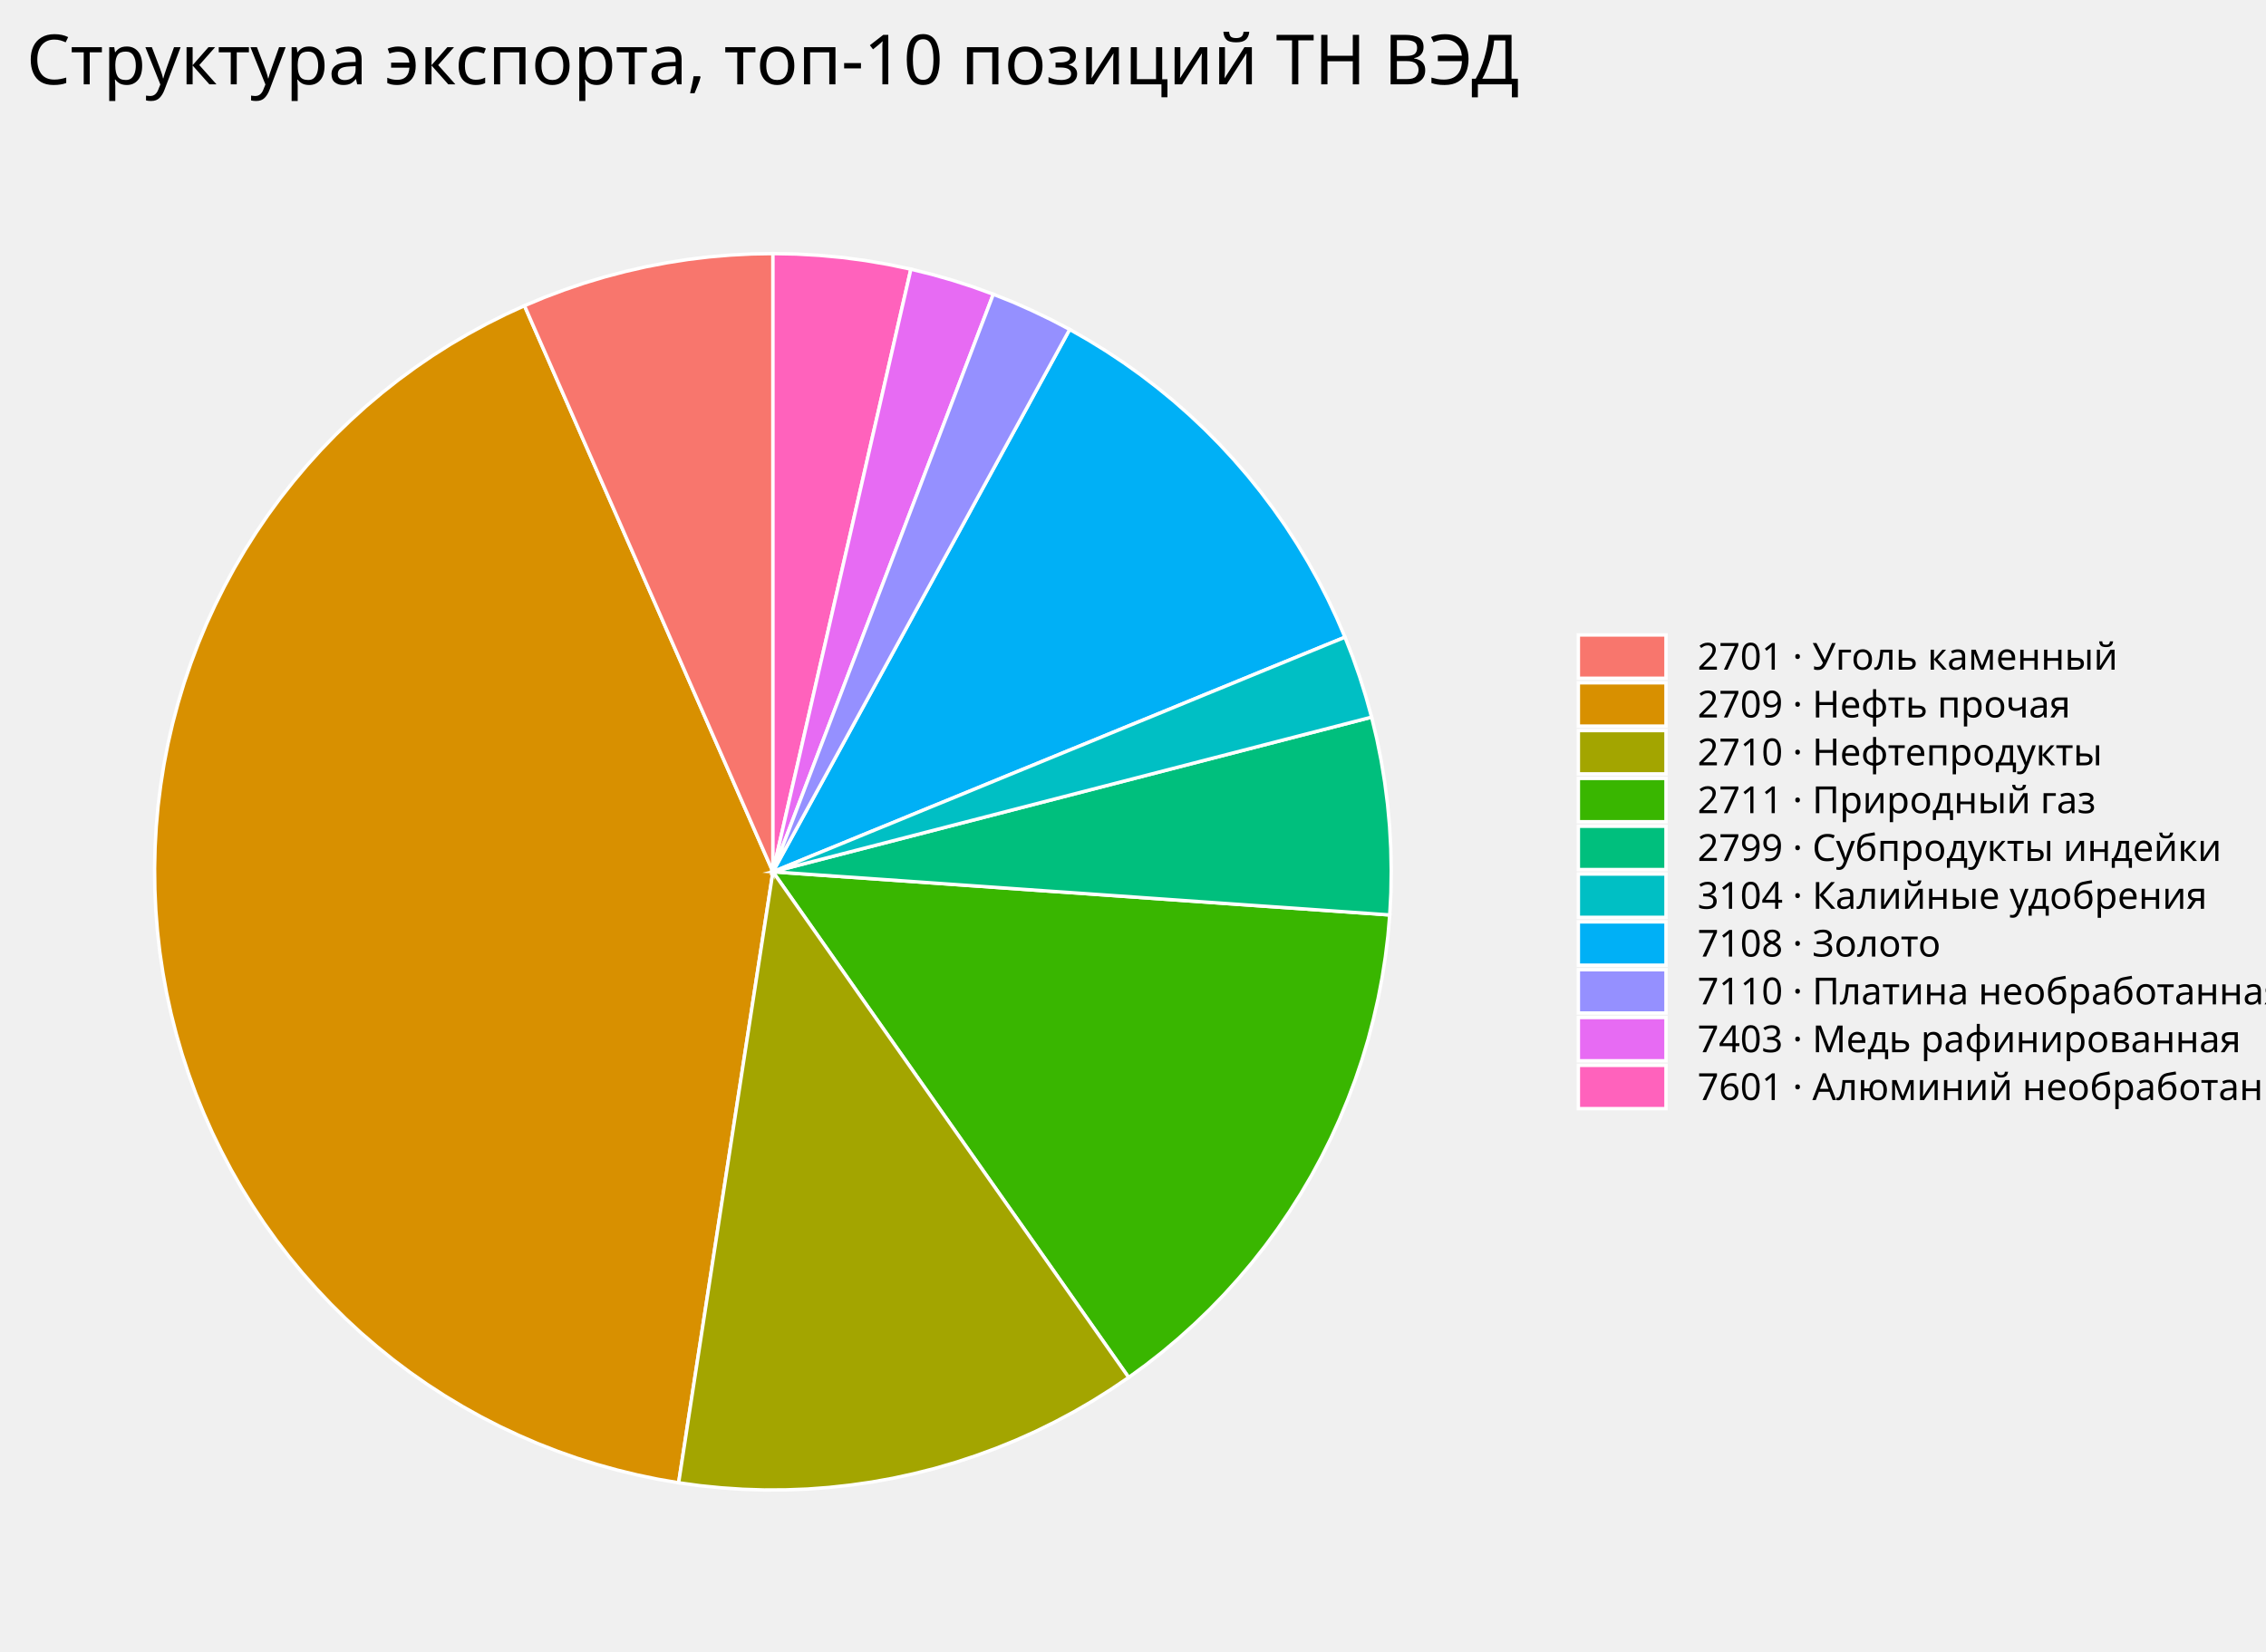
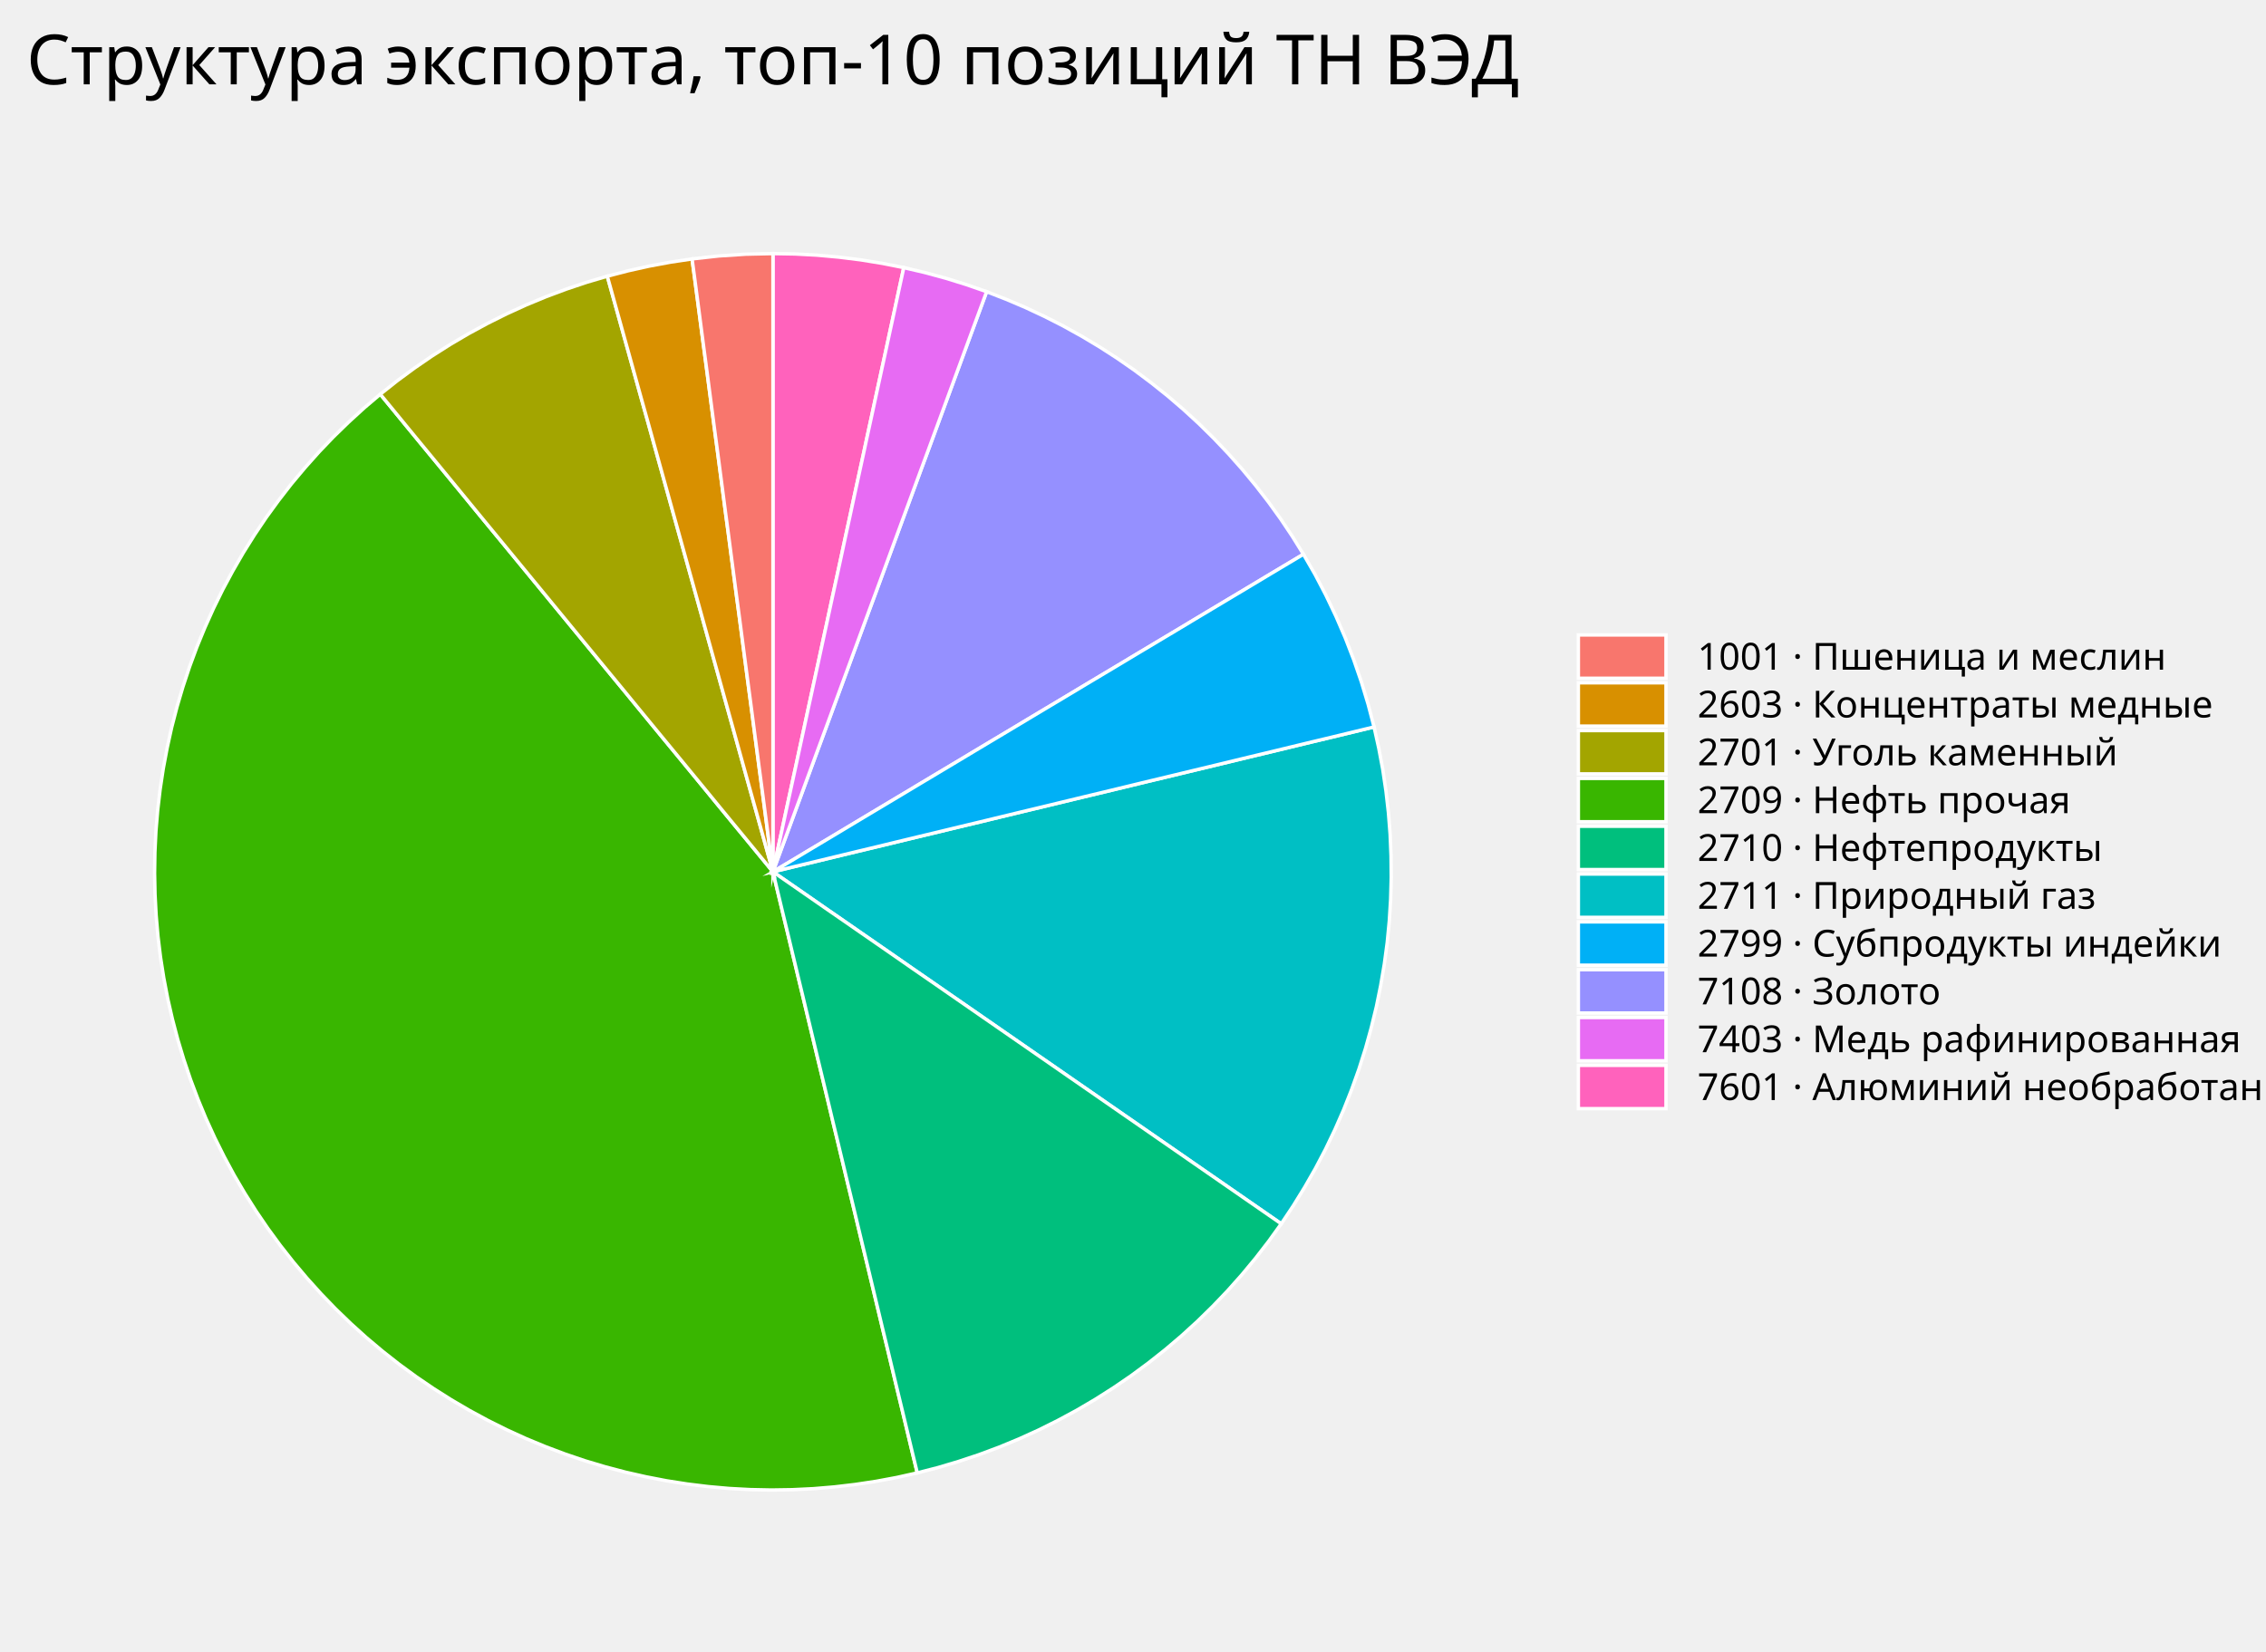
<svg xmlns="http://www.w3.org/2000/svg" width="424.80pt" height="309.60pt" viewBox="0 0 424.80 309.60">
  <g class="svglite">
    <defs>
      <style type="text/css">
    .svglite line, .svglite polyline, .svglite polygon, .svglite path, .svglite rect, .svglite circle {
      fill: none;
      stroke: #000000;
      stroke-linecap: round;
      stroke-linejoin: round;
      stroke-miterlimit: 10.00;
    }
    .svglite text {
      white-space: pre;
    }
    .svglite g.glyphgroup path {
      fill: inherit;
      stroke: none;
    }
  </style>
    </defs>
    <rect width="100%" height="100%" style="stroke: none; fill: none;" />
    <defs>
      <clipPath id="cpMC4wMHw0MjQuODB8MC4wMHwzMDkuNjA=">
        <rect x="0.00" y="0.00" width="424.80" height="309.60" />
      </clipPath>
    </defs>
    <g clip-path="url(#cpMC4wMHw0MjQuODB8MC4wMHwzMDkuNjA=)">
</g>
    <defs>
      <clipPath id="cpMC4wMHw0MjQuODB8MS4yM3wzMDguMzc=">
        <rect x="0.00" y="1.23" width="424.80" height="307.13" />
      </clipPath>
    </defs>
    <g clip-path="url(#cpMC4wMHw0MjQuODB8MS4yM3wzMDguMzc=)">
      <rect x="-0" y="1.23" width="424.80" height="307.13" style="stroke-width: 0.00; stroke: none;" />
    </g>
    <g clip-path="url(#cpMC4wMHw0MjQuODB8MC4wMHwzMDkuNjA=)">
</g>
    <defs>
      <clipPath id="cpMC4wMHwyODkuNzl8MTguNTd8MzA4LjM3">
        <rect x="0.00" y="18.57" width="289.79" height="289.79" />
      </clipPath>
    </defs>
    <g clip-path="url(#cpMC4wMHwyODkuNzl8MTguNTd8MzA4LjM3)">
-       <polygon points="144.90,163.47 143.29,159.81 141.68,156.15 140.08,152.49 138.47,148.83 136.87,145.17 135.26,141.51 133.65,137.85 132.05,134.19 130.44,130.53 128.83,126.87 127.23,123.21 125.62,119.55 124.02,115.89 122.41,112.23 120.80,108.57 119.20,104.90 117.59,101.24 115.99,97.58 114.38,93.92 112.77,90.26 111.17,86.60 109.56,82.94 107.95,79.28 106.35,75.62 104.74,71.96 103.14,68.30 101.53,64.64 99.92,60.98 98.32,57.32 94.75,58.96 91.24,60.72 87.79,62.60 84.40,64.59 81.09,66.69 77.85,68.91 74.68,71.24 71.60,73.67 68.60,76.20 65.69,78.84 62.86,81.57 60.14,84.39 57.51,87.31 54.98,90.32 52.55,93.40 50.23,96.57 48.02,99.82 45.92,103.13 43.93,106.52 42.06,109.98 40.31,113.49 38.67,117.06 37.16,120.69 35.78,124.36 34.51,128.08 33.38,131.84 32.37,135.63 31.49,139.46 30.74,143.32 30.13,147.20 29.64,151.09 29.29,155.00 29.07,158.92 28.98,162.85 29.03,166.78 29.21,170.70 29.52,174.62 29.96,178.52 30.54,182.40 31.24,186.27 32.08,190.10 33.05,193.91 34.14,197.68 35.37,201.41 36.71,205.10 38.19,208.74 39.78,212.33 41.50,215.86 43.33,219.34 45.28,222.74 47.35,226.08 49.52,229.35 51.81,232.55 54.20,235.66 56.70,238.69 59.30,241.63 62.00,244.49 64.79,247.25 67.67,249.92 70.65,252.48 73.70,254.95 76.84,257.31 80.06,259.56 83.35,261.70 86.72,263.73 90.14,265.64 93.64,267.44 97.19,269.11 100.79,270.67 104.45,272.10 108.15,273.41 111.90,274.59 115.68,275.64 119.50,276.57 123.35,277.37 127.22,278.03 127.83,274.08 128.44,270.13 129.04,266.18 129.65,262.23 130.26,258.28 130.87,254.33 131.48,250.38 132.09,246.43 132.70,242.48 133.31,238.53 133.92,234.58 134.53,230.63 135.14,226.67 135.75,222.72 136.36,218.77 136.97,214.82 137.58,210.87 138.19,206.92 138.80,202.97 139.41,199.02 140.02,195.07 140.63,191.12 141.24,187.17 141.85,183.22 142.46,179.27 143.07,175.32 143.68,171.37 144.29,167.42 144.90,163.47 " style="stroke-width: 0.64; stroke: #FFFFFF; stroke-linecap: butt; stroke-linejoin: miter; fill: #D89000;" />
-       <polygon points="144.90,163.47 147.20,166.74 149.50,170.01 151.80,173.28 154.10,176.55 156.40,179.82 158.70,183.08 160.99,186.35 163.29,189.62 165.59,192.89 167.89,196.16 170.19,199.43 172.49,202.70 174.79,205.97 177.09,209.24 179.39,212.51 181.69,215.78 183.99,219.05 186.29,222.32 188.59,225.59 190.89,228.85 193.19,232.12 195.49,235.39 197.79,238.66 200.09,241.93 202.39,245.20 204.69,248.47 206.99,251.74 209.29,255.01 211.59,258.28 214.79,255.95 217.91,253.51 220.94,250.96 223.88,248.31 226.73,245.57 229.49,242.72 232.14,239.79 234.70,236.77 237.15,233.66 239.49,230.47 241.72,227.20 243.84,223.86 245.85,220.44 247.73,216.96 249.50,213.42 251.14,209.82 252.66,206.16 254.06,202.46 255.33,198.71 256.47,194.92 257.47,191.09 258.35,187.23 259.10,183.34 259.71,179.43 260.19,175.50 260.53,171.56 256.54,171.28 252.56,171.00 248.57,170.72 244.58,170.44 240.59,170.16 236.61,169.89 232.62,169.61 228.63,169.33 224.64,169.05 220.66,168.77 216.67,168.49 212.68,168.21 208.69,167.93 204.71,167.65 200.72,167.37 196.73,167.10 192.75,166.82 188.76,166.54 184.77,166.26 180.78,165.98 176.80,165.70 172.81,165.42 168.82,165.14 164.83,164.86 160.85,164.58 156.86,164.31 152.87,164.03 148.88,163.75 144.90,163.47 " style="stroke-width: 0.64; stroke: #FFFFFF; stroke-linecap: butt; stroke-linejoin: miter; fill: #39B600;" />
-       <polygon points="144.90,163.47 144.29,167.42 143.68,171.37 143.07,175.32 142.46,179.27 141.85,183.22 141.24,187.17 140.63,191.12 140.02,195.07 139.41,199.02 138.80,202.97 138.19,206.92 137.58,210.87 136.97,214.82 136.36,218.77 135.75,222.72 135.14,226.67 134.53,230.63 133.92,234.58 133.31,238.53 132.70,242.48 132.09,246.43 131.48,250.38 130.87,254.33 130.26,258.28 129.65,262.23 129.04,266.18 128.44,270.13 127.83,274.08 127.22,278.03 131.22,278.58 135.23,278.98 139.26,279.25 143.29,279.38 147.33,279.36 151.36,279.21 155.39,278.91 159.40,278.47 163.40,277.90 167.37,277.19 171.32,276.33 175.23,275.35 179.11,274.22 182.94,272.96 186.73,271.57 190.47,270.05 194.16,268.40 197.78,266.62 201.34,264.72 204.83,262.69 208.25,260.54 211.59,258.28 209.29,255.01 206.99,251.74 204.69,248.47 202.39,245.20 200.09,241.93 197.79,238.66 195.49,235.39 193.19,232.12 190.89,228.85 188.59,225.59 186.29,222.32 183.99,219.05 181.69,215.78 179.39,212.51 177.09,209.24 174.79,205.97 172.49,202.70 170.19,199.43 167.89,196.16 165.59,192.89 163.29,189.62 160.99,186.35 158.70,183.08 156.40,179.82 154.10,176.55 151.80,173.28 149.50,170.01 147.20,166.74 144.90,163.47 " style="stroke-width: 0.64; stroke: #FFFFFF; stroke-linecap: butt; stroke-linejoin: miter; fill: #A3A500;" />
-       <polygon points="144.90,163.47 148.59,161.95 152.29,160.43 155.99,158.92 159.69,157.40 163.39,155.88 167.09,154.37 170.78,152.85 174.48,151.33 178.18,149.82 181.88,148.30 185.58,146.78 189.27,145.26 192.97,143.75 196.67,142.23 200.37,140.71 204.07,139.20 207.76,137.68 211.46,136.16 215.16,134.65 218.86,133.13 222.56,131.61 226.25,130.09 229.95,128.58 233.65,127.06 237.35,125.54 241.05,124.03 244.74,122.51 248.44,120.99 252.14,119.48 250.58,115.85 248.90,112.28 247.10,108.77 245.18,105.32 243.14,101.94 240.99,98.63 238.72,95.40 236.35,92.25 233.87,89.17 231.29,86.19 228.61,83.29 225.84,80.49 222.96,77.78 220.00,75.17 216.95,72.67 213.82,70.27 210.61,67.98 207.32,65.80 203.96,63.73 200.53,61.77 198.61,65.28 196.69,68.79 194.77,72.29 192.86,75.80 190.94,79.31 189.02,82.81 187.10,86.32 185.18,89.83 183.26,93.33 181.35,96.84 179.43,100.35 177.51,103.85 175.59,107.36 173.67,110.87 171.75,114.37 169.84,117.88 167.92,121.39 166.00,124.90 164.08,128.40 162.16,131.91 160.24,135.42 158.33,138.92 156.41,142.43 154.49,145.94 152.57,149.44 150.65,152.95 148.73,156.46 146.81,159.96 144.90,163.47 " style="stroke-width: 0.64; stroke: #FFFFFF; stroke-linecap: butt; stroke-linejoin: miter; fill: #00B0F6;" />
-       <polygon points="144.90,163.47 144.90,159.47 144.90,155.47 144.90,151.48 144.90,147.48 144.90,143.48 144.90,139.49 144.90,135.49 144.90,131.49 144.90,127.49 144.90,123.50 144.90,119.50 144.90,115.50 144.90,111.51 144.90,107.51 144.90,103.51 144.90,99.51 144.90,95.52 144.90,91.52 144.90,87.52 144.90,83.53 144.90,79.53 144.90,75.53 144.90,71.53 144.90,67.54 144.90,63.54 144.90,59.54 144.90,55.55 144.90,51.55 144.90,47.55 140.90,47.62 136.91,47.83 132.93,48.17 128.97,48.65 125.02,49.27 121.10,50.02 117.21,50.91 113.34,51.93 109.52,53.08 105.74,54.37 102.00,55.78 98.32,57.32 99.92,60.98 101.53,64.64 103.14,68.30 104.74,71.96 106.35,75.62 107.95,79.28 109.56,82.94 111.17,86.60 112.77,90.26 114.38,93.92 115.99,97.58 117.59,101.24 119.20,104.90 120.80,108.57 122.41,112.23 124.02,115.89 125.62,119.55 127.23,123.21 128.83,126.87 130.44,130.53 132.05,134.19 133.65,137.85 135.26,141.51 136.87,145.17 138.47,148.83 140.08,152.49 141.68,156.15 143.29,159.81 144.90,163.47 " style="stroke-width: 0.64; stroke: #FFFFFF; stroke-linecap: butt; stroke-linejoin: miter; fill: #F8766D;" />
-       <polygon points="144.90,163.47 148.88,163.75 152.87,164.03 156.86,164.31 160.85,164.58 164.83,164.86 168.82,165.14 172.81,165.42 176.80,165.70 180.78,165.98 184.77,166.26 188.76,166.54 192.75,166.82 196.73,167.10 200.72,167.37 204.71,167.65 208.69,167.93 212.68,168.21 216.67,168.49 220.66,168.77 224.64,169.05 228.63,169.33 232.62,169.61 236.61,169.89 240.59,170.16 244.58,170.44 248.57,170.72 252.56,171.00 256.54,171.28 260.53,171.56 260.75,167.41 260.81,163.25 260.73,159.10 260.50,154.95 260.12,150.81 259.59,146.69 258.92,142.59 258.10,138.51 257.13,134.47 253.26,135.47 249.39,136.47 245.52,137.47 241.65,138.47 237.78,139.47 233.91,140.47 230.04,141.47 226.17,142.47 222.30,143.47 218.43,144.47 214.56,145.47 210.69,146.47 206.82,147.47 202.95,148.47 199.08,149.47 195.21,150.47 191.34,151.47 187.47,152.47 183.60,153.47 179.73,154.47 175.86,155.47 171.99,156.47 168.12,157.47 164.25,158.47 160.38,159.47 156.51,160.47 152.64,161.47 148.77,162.47 144.90,163.47 " style="stroke-width: 0.64; stroke: #FFFFFF; stroke-linecap: butt; stroke-linejoin: miter; fill: #00BF7D;" />
-       <polygon points="144.90,163.47 145.79,159.57 146.68,155.68 147.57,151.78 148.46,147.88 149.36,143.99 150.25,140.09 151.14,136.19 152.03,132.30 152.92,128.40 153.81,124.50 154.71,120.61 155.60,116.71 156.49,112.82 157.38,108.92 158.27,105.02 159.17,101.13 160.06,97.23 160.95,93.33 161.84,89.44 162.73,85.54 163.62,81.64 164.52,77.75 165.41,73.85 166.30,69.96 167.19,66.06 168.08,62.16 168.97,58.27 169.87,54.37 170.76,50.47 166.50,49.58 162.22,48.85 157.91,48.28 153.58,47.88 149.24,47.63 144.90,47.55 144.90,51.55 144.90,55.55 144.90,59.54 144.90,63.54 144.90,67.54 144.90,71.53 144.90,75.53 144.90,79.53 144.90,83.53 144.90,87.52 144.90,91.52 144.90,95.52 144.90,99.51 144.90,103.51 144.90,107.51 144.90,111.51 144.90,115.50 144.90,119.50 144.90,123.50 144.90,127.49 144.90,131.49 144.90,135.49 144.90,139.49 144.90,143.48 144.90,147.48 144.90,151.48 144.90,155.47 144.90,159.47 144.90,163.47 " style="stroke-width: 0.64; stroke: #FFFFFF; stroke-linecap: butt; stroke-linejoin: miter; fill: #FF62BC;" />
-       <polygon points="144.90,163.47 146.32,159.73 147.75,156.00 149.17,152.27 150.60,148.53 152.02,144.80 153.44,141.06 154.87,137.33 156.29,133.59 157.72,129.86 159.14,126.12 160.57,122.39 161.99,118.65 163.42,114.92 164.84,111.18 166.27,107.45 167.69,103.72 169.12,99.98 170.54,96.25 171.97,92.51 173.39,88.78 174.82,85.04 176.24,81.31 177.67,77.57 179.09,73.84 180.51,70.10 181.94,66.37 183.36,62.63 184.79,58.90 186.21,55.17 182.41,53.79 178.57,52.55 174.68,51.44 170.76,50.47 169.87,54.37 168.97,58.27 168.08,62.16 167.19,66.06 166.30,69.96 165.41,73.85 164.52,77.75 163.62,81.64 162.73,85.54 161.84,89.44 160.95,93.33 160.06,97.23 159.17,101.13 158.27,105.02 157.38,108.92 156.49,112.82 155.60,116.71 154.71,120.61 153.81,124.50 152.92,128.40 152.03,132.30 151.14,136.19 150.25,140.09 149.36,143.99 148.46,147.88 147.57,151.78 146.68,155.68 145.79,159.57 144.90,163.47 " style="stroke-width: 0.64; stroke: #FFFFFF; stroke-linecap: butt; stroke-linejoin: miter; fill: #E76BF3;" />
-       <polygon points="144.90,163.47 148.77,162.47 152.64,161.47 156.51,160.47 160.38,159.47 164.25,158.47 168.12,157.47 171.99,156.47 175.86,155.47 179.73,154.47 183.60,153.47 187.47,152.47 191.34,151.47 195.21,150.47 199.08,149.47 202.95,148.47 206.82,147.47 210.69,146.47 214.56,145.47 218.43,144.47 222.30,143.47 226.17,142.47 230.04,141.47 233.91,140.47 237.78,139.47 241.65,138.47 245.52,137.47 249.39,136.47 253.26,135.47 257.13,134.47 256.07,130.66 254.89,126.89 253.58,123.16 252.14,119.48 248.44,120.99 244.74,122.51 241.05,124.03 237.35,125.54 233.65,127.06 229.95,128.58 226.25,130.09 222.56,131.61 218.86,133.13 215.16,134.65 211.46,136.16 207.76,137.68 204.07,139.20 200.37,140.71 196.67,142.23 192.97,143.75 189.27,145.26 185.58,146.78 181.88,148.30 178.18,149.82 174.48,151.33 170.78,152.85 167.09,154.37 163.39,155.88 159.69,157.40 155.99,158.92 152.29,160.43 148.59,161.95 144.90,163.47 " style="stroke-width: 0.64; stroke: #FFFFFF; stroke-linecap: butt; stroke-linejoin: miter; fill: #00BFC4;" />
-       <polygon points="144.90,163.47 146.81,159.96 148.73,156.46 150.65,152.95 152.57,149.44 154.49,145.94 156.41,142.43 158.33,138.92 160.24,135.42 162.16,131.91 164.08,128.40 166.00,124.90 167.92,121.39 169.84,117.88 171.75,114.37 173.67,110.87 175.59,107.36 177.51,103.85 179.43,100.35 181.35,96.84 183.26,93.33 185.18,89.83 187.10,86.32 189.02,82.81 190.94,79.31 192.86,75.80 194.77,72.29 196.69,68.79 198.61,65.28 200.53,61.77 197.04,59.94 193.48,58.23 189.87,56.63 186.21,55.17 184.79,58.90 183.36,62.63 181.94,66.37 180.51,70.10 179.09,73.84 177.67,77.57 176.24,81.31 174.82,85.04 173.39,88.78 171.97,92.51 170.54,96.25 169.12,99.98 167.69,103.72 166.27,107.45 164.84,111.18 163.42,114.92 161.99,118.65 160.57,122.39 159.14,126.12 157.72,129.86 156.29,133.59 154.87,137.33 153.44,141.06 152.02,144.80 150.60,148.53 149.17,152.27 147.75,156.00 146.32,159.73 144.90,163.47 " style="stroke-width: 0.64; stroke: #FFFFFF; stroke-linecap: butt; stroke-linejoin: miter; fill: #9590FF;" />
+       <polygon points="144.90,163.47 142.36,160.38 139.82,157.29 137.28,154.21 134.74,151.12 132.21,148.03 129.67,144.94 127.13,141.85 124.59,138.77 122.05,135.68 119.51,132.59 116.98,129.50 114.44,126.42 111.90,123.33 109.36,120.24 106.82,117.15 104.28,114.06 101.75,110.98 99.21,107.89 96.67,104.80 94.13,101.71 91.59,98.63 89.05,95.54 86.52,92.45 83.98,89.36 81.44,86.27 78.90,83.19 76.36,80.10 73.83,77.01 71.29,73.92 68.28,76.48 65.37,79.14 62.54,81.89 59.81,84.74 57.18,87.69 54.65,90.71 52.23,93.83 49.91,97.02 47.71,100.29 45.61,103.64 43.64,107.05 41.77,110.53 40.03,114.07 38.41,117.67 36.91,121.32 35.54,125.02 34.30,128.76 33.18,132.55 32.19,136.37 31.34,140.22 30.61,144.10 30.02,148.00 29.56,151.92 29.23,155.85 29.04,159.79 28.98,163.73 29.06,167.68 29.27,171.62 29.61,175.55 30.09,179.47 30.70,183.36 31.44,187.24 32.32,191.09 33.32,194.90 34.46,198.68 35.72,202.42 37.11,206.11 38.62,209.76 40.26,213.35 42.02,216.88 43.89,220.35 45.89,223.75 48.00,227.09 50.22,230.35 52.55,233.53 54.99,236.63 57.53,239.65 60.17,242.58 62.91,245.42 65.75,248.16 68.68,250.81 71.70,253.35 74.80,255.79 77.98,258.12 81.24,260.34 84.57,262.45 87.98,264.45 91.45,266.33 94.98,268.09 98.57,269.73 102.21,271.24 105.90,272.63 109.64,273.90 113.42,275.03 117.24,276.04 121.08,276.91 124.96,277.66 128.86,278.27 132.77,278.75 136.70,279.10 140.64,279.31 144.59,279.39 148.53,279.33 152.47,279.14 156.41,278.81 160.32,278.35 164.23,277.76 168.10,277.04 171.96,276.18 171.02,272.30 170.09,268.41 169.16,264.52 168.22,260.64 167.29,256.75 166.36,252.86 165.42,248.98 164.49,245.09 163.56,241.20 162.63,237.32 161.69,233.43 160.76,229.54 159.83,225.66 158.89,221.77 157.96,217.88 157.03,214.00 156.09,210.11 155.16,206.22 154.23,202.34 153.29,198.45 152.36,194.56 151.43,190.68 150.50,186.79 149.56,182.90 148.63,179.02 147.70,175.13 146.76,171.24 145.83,167.36 144.90,163.47 " style="stroke-width: 0.64; stroke: #FFFFFF; stroke-linecap: butt; stroke-linejoin: miter; fill: #39B600;" />
+       <polygon points="144.90,163.47 148.18,165.74 151.47,168.02 154.75,170.30 158.04,172.57 161.33,174.85 164.61,177.12 167.90,179.40 171.18,181.68 174.47,183.95 177.76,186.23 181.04,188.50 184.33,190.78 187.61,193.05 190.90,195.33 194.19,197.61 197.47,199.88 200.76,202.16 204.04,204.43 207.33,206.71 210.62,208.99 213.90,211.26 217.19,213.54 220.47,215.81 223.76,218.09 227.05,220.37 230.33,222.64 233.62,224.92 236.90,227.19 240.19,229.47 242.45,226.08 244.58,222.62 246.60,219.09 248.49,215.49 250.25,211.82 251.88,208.10 253.38,204.31 254.75,200.48 255.98,196.61 257.07,192.69 258.03,188.74 258.84,184.75 259.52,180.74 260.06,176.71 260.45,172.66 260.70,168.60 260.81,164.53 260.77,160.47 260.60,156.40 260.28,152.35 259.82,148.31 259.22,144.28 258.47,140.28 257.59,136.31 253.70,137.25 249.82,138.19 245.93,139.12 242.04,140.06 238.16,141.00 234.27,141.93 230.39,142.87 226.50,143.81 222.62,144.74 218.73,145.68 214.84,146.61 210.96,147.55 207.07,148.49 203.19,149.42 199.30,150.36 195.41,151.30 191.53,152.23 187.64,153.17 183.76,154.11 179.87,155.04 175.98,155.98 172.10,156.91 168.21,157.85 164.33,158.79 160.44,159.72 156.55,160.66 152.67,161.60 148.78,162.53 144.90,163.47 " style="stroke-width: 0.64; stroke: #FFFFFF; stroke-linecap: butt; stroke-linejoin: miter; fill: #00BFC4;" />
+       <polygon points="144.90,163.47 145.83,167.36 146.76,171.24 147.70,175.13 148.63,179.02 149.56,182.90 150.50,186.79 151.43,190.68 152.36,194.56 153.29,198.45 154.23,202.34 155.16,206.22 156.09,210.11 157.03,214.00 157.96,217.88 158.89,221.77 159.83,225.66 160.76,229.54 161.69,233.43 162.63,237.32 163.56,241.20 164.49,245.09 165.42,248.98 166.36,252.86 167.29,256.75 168.22,260.64 169.16,264.52 170.09,268.41 171.02,272.30 171.96,276.18 175.85,275.18 179.71,274.03 183.53,272.76 187.31,271.35 191.03,269.81 194.69,268.15 198.30,266.35 201.84,264.44 205.31,262.40 208.71,260.24 212.03,257.97 215.27,255.58 218.43,253.08 221.50,250.47 224.47,247.76 227.35,244.94 230.13,242.03 232.81,239.02 235.38,235.92 237.84,232.74 240.19,229.47 236.90,227.19 233.62,224.92 230.33,222.64 227.05,220.37 223.76,218.09 220.47,215.81 217.19,213.54 213.90,211.26 210.62,208.99 207.33,206.71 204.04,204.43 200.76,202.16 197.47,199.88 194.19,197.61 190.90,195.33 187.61,193.05 184.33,190.78 181.04,188.50 177.76,186.23 174.47,183.95 171.18,181.68 167.90,179.40 164.61,177.12 161.33,174.85 158.04,172.57 154.75,170.30 151.47,168.02 148.18,165.74 144.90,163.47 " style="stroke-width: 0.64; stroke: #FFFFFF; stroke-linecap: butt; stroke-linejoin: miter; fill: #00BF7D;" />
+       <polygon points="144.90,163.47 148.33,161.42 151.76,159.36 155.19,157.31 158.61,155.26 162.04,153.20 165.47,151.15 168.90,149.10 172.33,147.04 175.76,144.99 179.19,142.94 182.62,140.88 186.05,138.83 189.48,136.78 192.91,134.72 196.34,132.67 199.77,130.62 203.20,128.56 206.63,126.51 210.06,124.46 213.49,122.40 216.92,120.35 220.35,118.30 223.78,116.24 227.20,114.19 230.63,112.14 234.06,110.09 237.49,108.03 240.92,105.98 244.35,103.93 242.28,100.59 240.09,97.32 237.79,94.13 235.38,91.02 232.87,87.99 230.26,85.05 227.55,82.20 224.75,79.44 221.85,76.78 218.87,74.22 215.80,71.77 212.65,69.41 209.42,67.17 206.12,65.04 202.74,63.02 199.30,61.11 195.80,59.33 192.24,57.66 188.62,56.12 184.96,54.69 183.58,58.44 182.19,62.20 180.81,65.95 179.43,69.70 178.05,73.45 176.67,77.20 175.29,80.95 173.91,84.70 172.52,88.45 171.14,92.20 169.76,95.95 168.38,99.70 167.00,103.46 165.62,107.21 164.24,110.96 162.85,114.71 161.47,118.46 160.09,122.21 158.71,125.96 157.33,129.71 155.95,133.46 154.57,137.21 153.18,140.96 151.80,144.71 150.42,148.47 149.04,152.22 147.66,155.97 146.28,159.72 144.90,163.47 " style="stroke-width: 0.64; stroke: #FFFFFF; stroke-linecap: butt; stroke-linejoin: miter; fill: #9590FF;" />
+       <polygon points="144.90,163.47 143.83,159.62 142.76,155.77 141.69,151.92 140.61,148.06 139.54,144.21 138.47,140.36 137.40,136.51 136.33,132.66 135.26,128.81 134.19,124.96 133.12,121.11 132.05,117.26 130.98,113.40 129.91,109.55 128.84,105.70 127.77,101.85 126.70,98.00 125.63,94.15 124.56,90.30 123.49,86.45 122.42,82.60 121.35,78.74 120.27,74.89 119.20,71.04 118.13,67.19 117.06,63.34 115.99,59.49 114.92,55.64 113.85,51.79 109.99,52.93 106.17,54.21 102.40,55.62 98.68,57.16 95.02,58.83 91.41,60.63 87.87,62.55 84.40,64.59 81.00,66.75 77.68,69.03 74.44,71.42 71.29,73.92 73.83,77.01 76.36,80.10 78.90,83.19 81.44,86.27 83.98,89.36 86.52,92.45 89.05,95.54 91.59,98.63 94.13,101.71 96.67,104.80 99.21,107.89 101.75,110.98 104.28,114.06 106.82,117.15 109.36,120.24 111.90,123.33 114.44,126.42 116.98,129.50 119.51,132.59 122.05,135.68 124.59,138.77 127.13,141.85 129.67,144.94 132.21,148.03 134.74,151.12 137.28,154.21 139.82,157.29 142.36,160.38 144.90,163.47 " style="stroke-width: 0.64; stroke: #FFFFFF; stroke-linecap: butt; stroke-linejoin: miter; fill: #A3A500;" />
+       <polygon points="144.90,163.47 148.78,162.53 152.67,161.60 156.55,160.66 160.44,159.72 164.33,158.79 168.21,157.85 172.10,156.91 175.98,155.98 179.87,155.04 183.76,154.11 187.64,153.17 191.53,152.23 195.41,151.30 199.30,150.36 203.19,149.42 207.07,148.49 210.96,147.55 214.84,146.61 218.73,145.68 222.62,144.74 226.50,143.81 230.39,142.87 234.27,141.93 238.16,141.00 242.04,140.06 245.93,139.12 249.82,138.19 253.70,137.25 257.59,136.31 256.48,132.07 255.21,127.86 253.78,123.71 252.20,119.62 250.46,115.59 248.57,111.62 246.54,107.73 244.35,103.93 240.92,105.98 237.49,108.03 234.06,110.09 230.63,112.14 227.20,114.19 223.78,116.24 220.35,118.30 216.92,120.35 213.49,122.40 210.06,124.46 206.63,126.51 203.20,128.56 199.77,130.62 196.34,132.67 192.91,134.72 189.48,136.78 186.05,138.83 182.62,140.88 179.19,142.94 175.76,144.99 172.33,147.04 168.90,149.10 165.47,151.15 162.04,153.20 158.61,155.26 155.19,157.31 151.76,159.36 148.33,161.42 144.90,163.47 " style="stroke-width: 0.64; stroke: #FFFFFF; stroke-linecap: butt; stroke-linejoin: miter; fill: #00B0F6;" />
+       <polygon points="144.90,163.47 145.74,159.56 146.59,155.66 147.43,151.75 148.28,147.84 149.13,143.94 149.97,140.03 150.82,136.12 151.66,132.22 152.51,128.31 153.36,124.40 154.20,120.50 155.05,116.59 155.89,112.68 156.74,108.78 157.59,104.87 158.43,100.96 159.28,97.06 160.12,93.15 160.97,89.24 161.82,85.34 162.66,81.43 163.51,77.52 164.35,73.62 165.20,69.71 166.05,65.80 166.89,61.90 167.74,57.99 168.58,54.08 169.43,50.18 165.39,49.38 161.32,48.72 157.23,48.21 153.13,47.84 149.02,47.62 144.90,47.55 144.90,51.55 144.90,55.55 144.90,59.54 144.90,63.54 144.90,67.54 144.90,71.53 144.90,75.53 144.90,79.53 144.90,83.53 144.90,87.52 144.90,91.52 144.90,95.52 144.90,99.51 144.90,103.51 144.90,107.51 144.90,111.51 144.90,115.50 144.90,119.50 144.90,123.50 144.90,127.49 144.90,131.49 144.90,135.49 144.90,139.49 144.90,143.48 144.90,147.48 144.90,151.48 144.90,155.47 144.90,159.47 144.90,163.47 " style="stroke-width: 0.64; stroke: #FFFFFF; stroke-linecap: butt; stroke-linejoin: miter; fill: #FF62BC;" />
+       <polygon points="144.90,163.47 144.37,159.51 143.85,155.54 143.33,151.58 142.81,147.62 142.28,143.65 141.76,139.69 141.24,135.73 140.72,131.77 140.19,127.80 139.67,123.84 139.15,119.88 138.63,115.91 138.10,111.95 137.58,107.99 137.06,104.03 136.54,100.06 136.01,96.10 135.49,92.14 134.97,88.17 134.45,84.21 133.92,80.25 133.40,76.29 132.88,72.32 132.36,68.36 131.83,64.40 131.31,60.43 130.79,56.47 130.27,52.51 129.74,48.55 125.73,49.15 121.74,49.89 117.78,50.77 113.85,51.79 114.92,55.64 115.99,59.49 117.06,63.34 118.13,67.19 119.20,71.04 120.27,74.89 121.35,78.74 122.42,82.60 123.49,86.45 124.56,90.30 125.63,94.15 126.70,98.00 127.77,101.85 128.84,105.70 129.91,109.55 130.98,113.40 132.05,117.26 133.12,121.11 134.19,124.96 135.26,128.81 136.33,132.66 137.40,136.51 138.47,140.36 139.54,144.21 140.61,148.06 141.69,151.92 142.76,155.77 143.83,159.62 144.90,163.47 " style="stroke-width: 0.64; stroke: #FFFFFF; stroke-linecap: butt; stroke-linejoin: miter; fill: #D89000;" />
+       <polygon points="144.90,163.47 146.28,159.72 147.66,155.97 149.04,152.22 150.42,148.47 151.80,144.71 153.18,140.96 154.57,137.21 155.95,133.46 157.33,129.71 158.71,125.96 160.09,122.21 161.47,118.46 162.85,114.71 164.24,110.96 165.62,107.21 167.00,103.46 168.38,99.70 169.76,95.95 171.14,92.20 172.52,88.45 173.91,84.70 175.29,80.95 176.67,77.20 178.05,73.45 179.43,69.70 180.81,65.95 182.19,62.20 183.58,58.44 184.96,54.69 181.14,53.36 177.27,52.16 173.37,51.10 169.43,50.18 168.58,54.08 167.74,57.99 166.89,61.90 166.05,65.80 165.20,69.71 164.35,73.62 163.51,77.52 162.66,81.43 161.82,85.34 160.97,89.24 160.12,93.15 159.28,97.06 158.43,100.96 157.59,104.87 156.74,108.78 155.89,112.68 155.05,116.59 154.20,120.50 153.36,124.40 152.51,128.31 151.66,132.22 150.82,136.12 149.97,140.03 149.13,143.94 148.28,147.84 147.43,151.75 146.59,155.66 145.74,159.56 144.90,163.47 " style="stroke-width: 0.64; stroke: #FFFFFF; stroke-linecap: butt; stroke-linejoin: miter; fill: #E76BF3;" />
+       <polygon points="144.90,163.47 144.90,159.47 144.90,155.47 144.90,151.48 144.90,147.48 144.90,143.48 144.90,139.49 144.90,135.49 144.90,131.49 144.90,127.49 144.90,123.50 144.90,119.50 144.90,115.50 144.90,111.51 144.90,107.51 144.90,103.51 144.90,99.51 144.90,95.52 144.90,91.52 144.90,87.52 144.90,83.53 144.90,79.53 144.90,75.53 144.90,71.53 144.90,67.54 144.90,63.54 144.90,59.54 144.90,55.55 144.90,51.55 144.90,47.55 139.83,47.66 134.78,47.99 129.74,48.55 130.27,52.51 130.79,56.47 131.31,60.43 131.83,64.40 132.36,68.36 132.88,72.32 133.40,76.29 133.92,80.25 134.45,84.21 134.97,88.17 135.49,92.14 136.01,96.10 136.54,100.06 137.06,104.03 137.58,107.99 138.10,111.95 138.63,115.91 139.15,119.88 139.67,123.84 140.19,127.80 140.72,131.77 141.24,135.73 141.76,139.69 142.28,143.65 142.81,147.62 143.33,151.58 143.85,155.54 144.37,159.51 144.90,163.47 " style="stroke-width: 0.64; stroke: #FFFFFF; stroke-linecap: butt; stroke-linejoin: miter; fill: #F8766D;" />
    </g>
    <g clip-path="url(#cpMC4wMHw0MjQuODB8MC4wMHwzMDkuNjA=)">
      <rect x="295.89" y="119.06" width="16.43" height="8.12" style="stroke-width: 0.64; stroke: #FFFFFF; stroke-linecap: butt; stroke-linejoin: miter; fill: #F8766D;" />
      <rect x="295.89" y="128.03" width="16.43" height="8.12" style="stroke-width: 0.64; stroke: #FFFFFF; stroke-linecap: butt; stroke-linejoin: miter; fill: #D89000;" />
      <rect x="295.89" y="136.99" width="16.43" height="8.12" style="stroke-width: 0.64; stroke: #FFFFFF; stroke-linecap: butt; stroke-linejoin: miter; fill: #A3A500;" />
      <rect x="295.89" y="145.96" width="16.43" height="8.12" style="stroke-width: 0.64; stroke: #FFFFFF; stroke-linecap: butt; stroke-linejoin: miter; fill: #39B600;" />
      <rect x="295.89" y="154.93" width="16.43" height="8.12" style="stroke-width: 0.64; stroke: #FFFFFF; stroke-linecap: butt; stroke-linejoin: miter; fill: #00BF7D;" />
      <rect x="295.89" y="163.89" width="16.43" height="8.12" style="stroke-width: 0.64; stroke: #FFFFFF; stroke-linecap: butt; stroke-linejoin: miter; fill: #00BFC4;" />
      <rect x="295.89" y="172.86" width="16.43" height="8.12" style="stroke-width: 0.64; stroke: #FFFFFF; stroke-linecap: butt; stroke-linejoin: miter; fill: #00B0F6;" />
      <rect x="295.89" y="181.83" width="16.43" height="8.12" style="stroke-width: 0.64; stroke: #FFFFFF; stroke-linecap: butt; stroke-linejoin: miter; fill: #9590FF;" />
      <rect x="295.89" y="190.79" width="16.43" height="8.12" style="stroke-width: 0.64; stroke: #FFFFFF; stroke-linecap: butt; stroke-linejoin: miter; fill: #E76BF3;" />
      <rect x="295.89" y="199.76" width="16.43" height="8.12" style="stroke-width: 0.64; stroke: #FFFFFF; stroke-linecap: butt; stroke-linejoin: miter; fill: #FF62BC;" />
-       <text x="318.22" y="125.57" style="font-size: 7.00px; font-family: &quot;PT Sans&quot;;" textLength="69.66px" lengthAdjust="spacingAndGlyphs">2701 · Уголь каменный</text>
-       <text x="318.22" y="134.53" style="font-size: 7.00px; font-family: &quot;PT Sans&quot;;" textLength="62.89px" lengthAdjust="spacingAndGlyphs">2709 · Нефть прочая</text>
-       <text x="318.22" y="143.50" style="font-size: 7.00px; font-family: &quot;PT Sans&quot;;" textLength="68.98px" lengthAdjust="spacingAndGlyphs">2710 · Нефтепродукты</text>
-       <text x="318.22" y="152.47" style="font-size: 7.00px; font-family: &quot;PT Sans&quot;;" textLength="67.61px" lengthAdjust="spacingAndGlyphs">2711 · Природный газ</text>
-       <text x="318.22" y="161.43" style="font-size: 7.00px; font-family: &quot;PT Sans&quot;;" textLength="88.70px" lengthAdjust="spacingAndGlyphs">2799 · Субпродукты индейки</text>
-       <text x="318.22" y="170.40" style="font-size: 7.00px; font-family: &quot;PT Sans&quot;;" textLength="86.36px" lengthAdjust="spacingAndGlyphs">3104 · Калийные удобрения</text>
-       <text x="318.22" y="179.37" style="font-size: 7.00px; font-family: &quot;PT Sans&quot;;" textLength="41.94px" lengthAdjust="spacingAndGlyphs">7108 · Золото</text>
-       <text x="318.22" y="188.33" style="font-size: 7.00px; font-family: &quot;PT Sans&quot;;" textLength="98.22px" lengthAdjust="spacingAndGlyphs">7110 · Платина необработанная</text>
+       <text x="318.22" y="125.57" style="font-size: 7.00px; font-family: &quot;PT Sans&quot;;" textLength="78.98px" lengthAdjust="spacingAndGlyphs">1001 · Пшеница и меслин</text>
+       <text x="318.22" y="134.53" style="font-size: 7.00px; font-family: &quot;PT Sans&quot;;" textLength="86.39px" lengthAdjust="spacingAndGlyphs">2603 · Концентраты медные</text>
+       <text x="318.22" y="143.50" style="font-size: 7.00px; font-family: &quot;PT Sans&quot;;" textLength="69.66px" lengthAdjust="spacingAndGlyphs">2701 · Уголь каменный</text>
+       <text x="318.22" y="152.47" style="font-size: 7.00px; font-family: &quot;PT Sans&quot;;" textLength="62.89px" lengthAdjust="spacingAndGlyphs">2709 · Нефть прочая</text>
+       <text x="318.22" y="161.43" style="font-size: 7.00px; font-family: &quot;PT Sans&quot;;" textLength="68.98px" lengthAdjust="spacingAndGlyphs">2710 · Нефтепродукты</text>
+       <text x="318.22" y="170.40" style="font-size: 7.00px; font-family: &quot;PT Sans&quot;;" textLength="67.61px" lengthAdjust="spacingAndGlyphs">2711 · Природный газ</text>
+       <text x="318.22" y="179.37" style="font-size: 7.00px; font-family: &quot;PT Sans&quot;;" textLength="88.70px" lengthAdjust="spacingAndGlyphs">2799 · Субпродукты индейки</text>
+       <text x="318.22" y="188.33" style="font-size: 7.00px; font-family: &quot;PT Sans&quot;;" textLength="41.94px" lengthAdjust="spacingAndGlyphs">7108 · Золото</text>
      <text x="318.22" y="197.30" style="font-size: 7.00px; font-family: &quot;PT Sans&quot;;" textLength="90.78px" lengthAdjust="spacingAndGlyphs">7403 · Медь рафинированная</text>
      <text x="318.22" y="206.27" style="font-size: 7.00px; font-family: &quot;PT Sans&quot;;" textLength="106.58px" lengthAdjust="spacingAndGlyphs">7601 · Алюминий необработанный</text>
      <text x="144.90" y="15.81" text-anchor="middle" style="font-size: 13.00px; font-family: &quot;PT Sans&quot;;" textLength="249.64px" lengthAdjust="spacingAndGlyphs">Структура экспорта, топ-10 позиций ТН ВЭД</text>
    </g>
  </g>
</svg>
